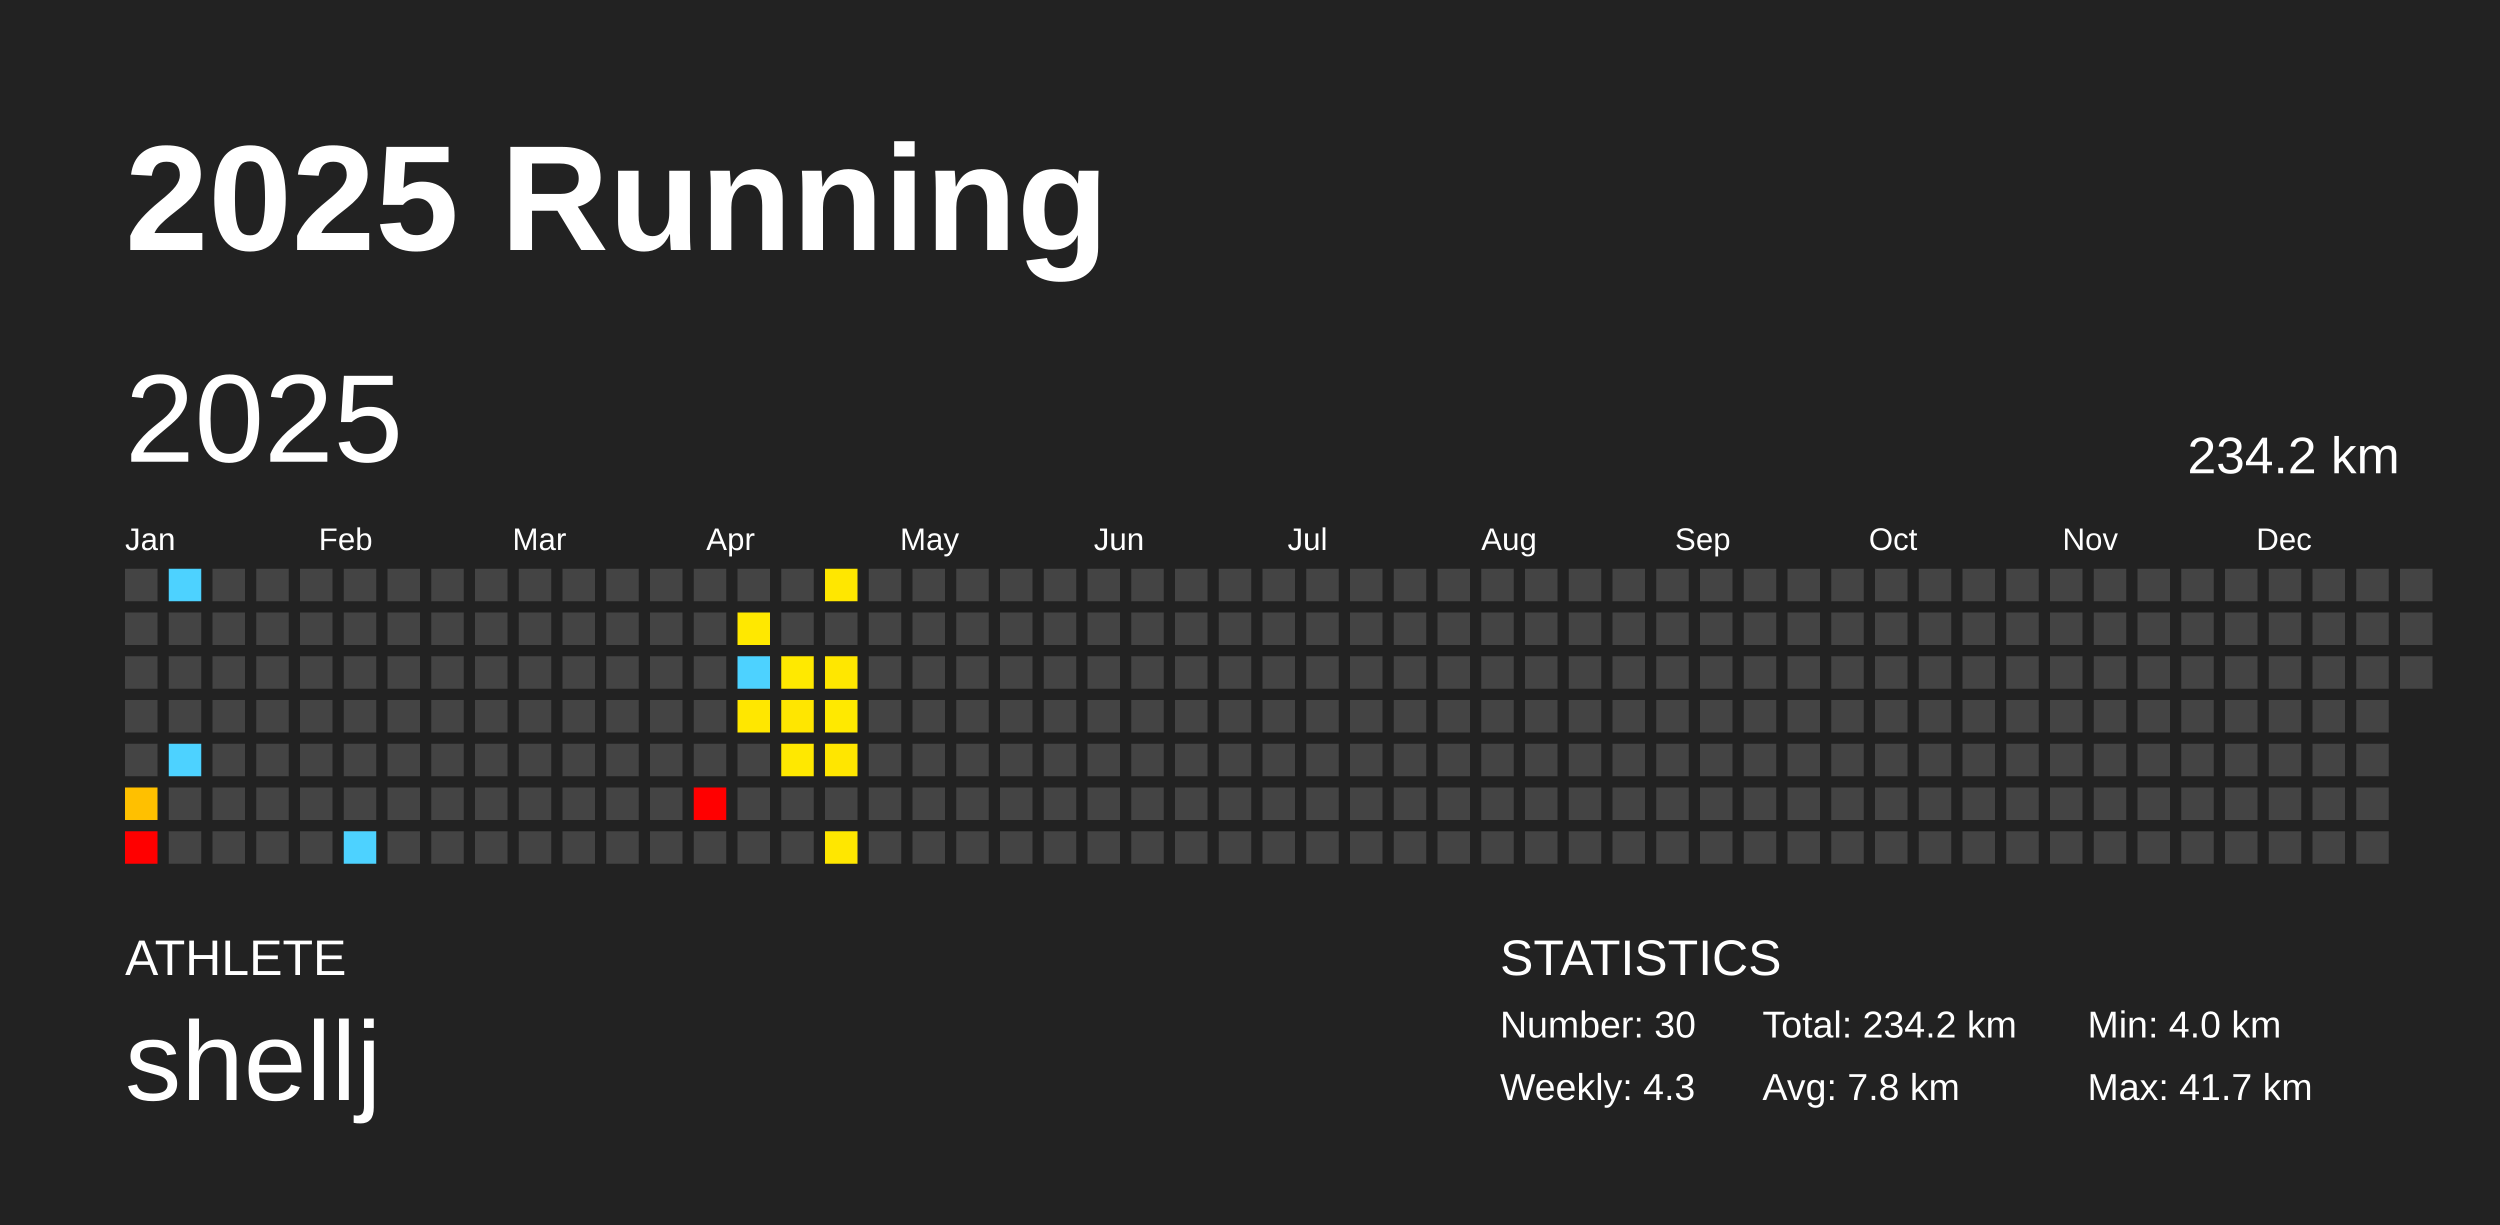
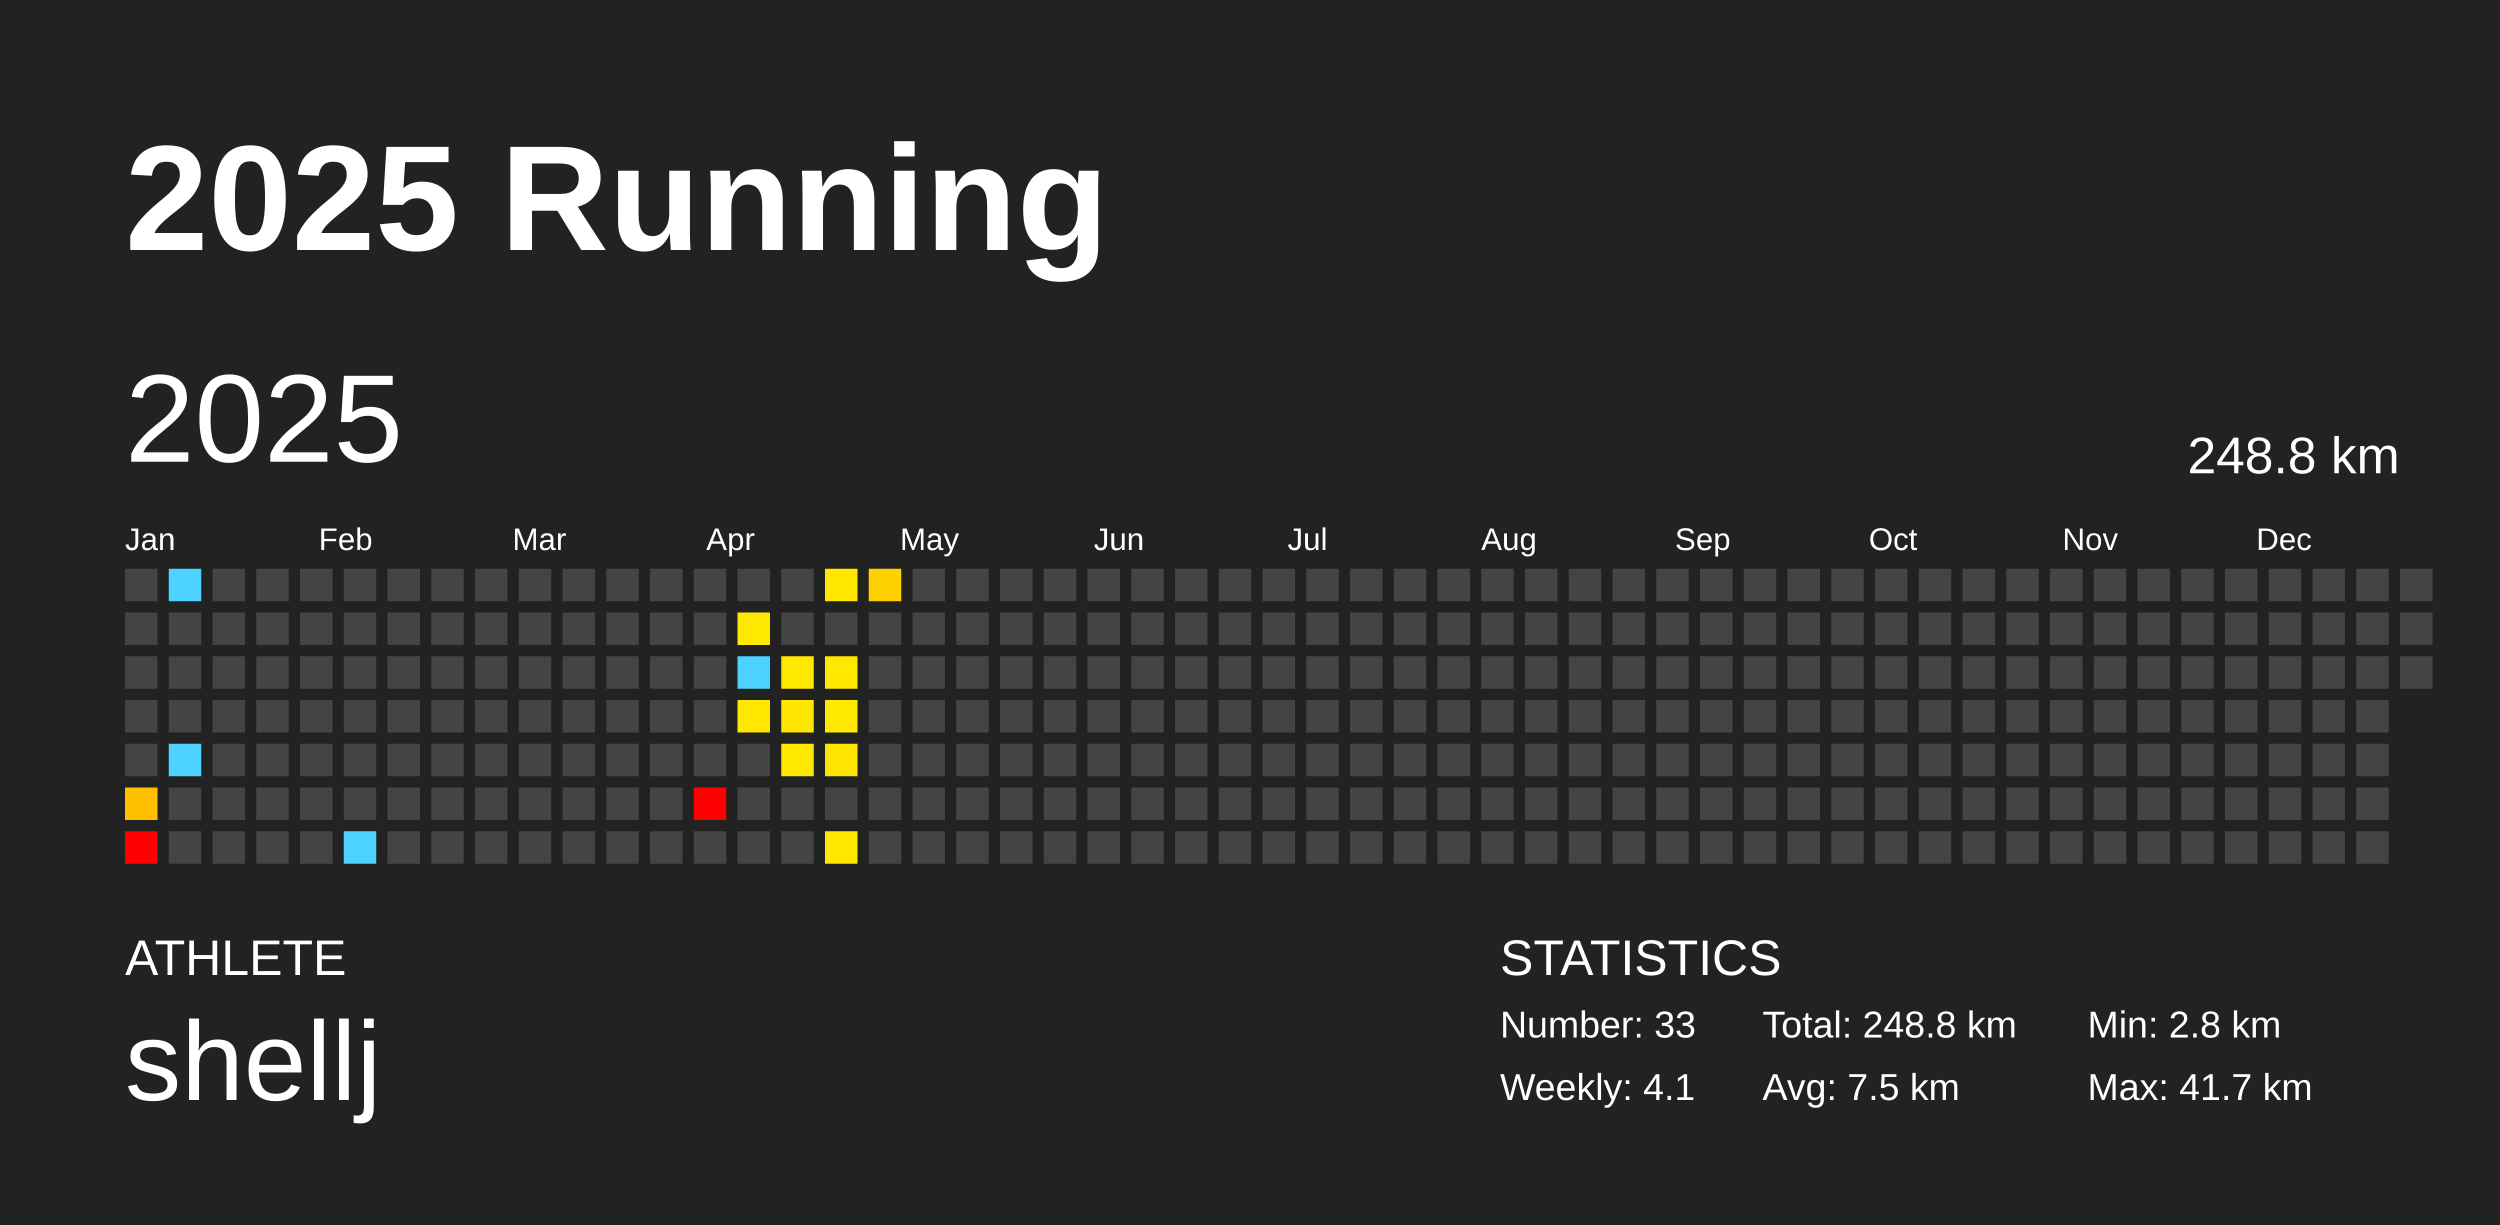
<svg xmlns="http://www.w3.org/2000/svg" baseProfile="full" height="98mm" version="1.1" viewBox="0,0,200,98" width="200mm">
  <defs />
  <rect fill="#222222" height="98" width="200" x="0" y="0" />
  <text fill="#FFFFFF" style="font-size:12px; font-family:Arial; font-weight:bold;" x="10" y="20">2025 Running</text>
  <text fill="#FFFFFF" style="font-size:4px; font-family:Arial" x="10" y="78">ATHLETE</text>
  <text fill="#FFFFFF" style="font-size:9px; font-family:Arial" x="10" y="88">shellj</text>
  <text fill="#FFFFFF" style="font-size:4px; font-family:Arial" x="120" y="78">STATISTICS</text>
-   <text fill="#FFFFFF" style="font-size:3px; font-family:Arial" x="120" y="83">Number: 30</text>
-   <text fill="#FFFFFF" style="font-size:3px; font-family:Arial" x="120" y="88">Weekly: 4.3</text>
-   <text fill="#FFFFFF" style="font-size:3px; font-family:Arial" x="141" y="83">Total: 234.2 km</text>
-   <text fill="#FFFFFF" style="font-size:3px; font-family:Arial" x="141" y="88">Avg: 7.8 km</text>
-   <text fill="#FFFFFF" style="font-size:3px; font-family:Arial" x="167" y="83">Min: 4.0 km</text>
+   <text fill="#FFFFFF" style="font-size:3px; font-family:Arial" x="120" y="83">Number: 33</text>
+   <text fill="#FFFFFF" style="font-size:3px; font-family:Arial" x="120" y="88">Weekly: 4.1</text>
+   <text fill="#FFFFFF" style="font-size:3px; font-family:Arial" x="141" y="83">Total: 248.8 km</text>
+   <text fill="#FFFFFF" style="font-size:3px; font-family:Arial" x="141" y="88">Avg: 7.5 km</text>
+   <text fill="#FFFFFF" style="font-size:3px; font-family:Arial" x="167" y="83">Min: 2.8 km</text>
  <text fill="#FFFFFF" style="font-size:3px; font-family:Arial" x="167" y="88">Max: 41.7 km</text>
  <text dominant-baseline="hanging" fill="#FFFFFF" style="font-size:10.0px; font-family:Arial;" x="10" y="30">2025</text>
-   <text dominant-baseline="hanging" fill="#FFFFFF" style="font-size:4.125px; font-family:Arial;" x="175" y="35">234.2 km</text>
+   <text dominant-baseline="hanging" fill="#FFFFFF" style="font-size:4.125px; font-family:Arial;" x="175" y="35">248.8 km</text>
  <text fill="#FFFFFF" style="font-size:2.5px; font-family:Arial" x="10.0" y="44">Jan</text>
  <text fill="#FFFFFF" style="font-size:2.5px; font-family:Arial" x="25.5" y="44">Feb</text>
  <text fill="#FFFFFF" style="font-size:2.5px; font-family:Arial" x="41.0" y="44">Mar</text>
  <text fill="#FFFFFF" style="font-size:2.5px; font-family:Arial" x="56.5" y="44">Apr</text>
  <text fill="#FFFFFF" style="font-size:2.5px; font-family:Arial" x="72.0" y="44">May</text>
  <text fill="#FFFFFF" style="font-size:2.5px; font-family:Arial" x="87.5" y="44">Jun</text>
  <text fill="#FFFFFF" style="font-size:2.5px; font-family:Arial" x="103.0" y="44">Jul</text>
  <text fill="#FFFFFF" style="font-size:2.5px; font-family:Arial" x="118.5" y="44">Aug</text>
  <text fill="#FFFFFF" style="font-size:2.5px; font-family:Arial" x="134.0" y="44">Sep</text>
  <text fill="#FFFFFF" style="font-size:2.5px; font-family:Arial" x="149.5" y="44">Oct</text>
  <text fill="#FFFFFF" style="font-size:2.5px; font-family:Arial" x="165.0" y="44">Nov</text>
  <text fill="#FFFFFF" style="font-size:2.5px; font-family:Arial" x="180.5" y="44">Dec</text>
  <rect fill="#444444" height="2.6" width="2.6" x="10.0" y="45.5" />
  <rect fill="#444444" height="2.6" width="2.6" x="10.0" y="49.0" />
  <rect fill="#444444" height="2.6" width="2.6" x="10.0" y="52.5" />
  <rect fill="#444444" height="2.6" width="2.6" x="10.0" y="56.0" />
  <rect fill="#444444" height="2.6" width="2.6" x="10.0" y="59.5" />
  <rect fill="#ffc000" height="2.6" width="2.6" x="10.0" y="63.0" />
  <rect fill="red" height="2.6" width="2.6" x="10.0" y="66.5" />
  <rect fill="#4dd2ff" height="2.6" width="2.6" x="13.5" y="45.5" />
  <rect fill="#444444" height="2.6" width="2.6" x="13.5" y="49.0" />
  <rect fill="#444444" height="2.6" width="2.6" x="13.5" y="52.5" />
  <rect fill="#444444" height="2.6" width="2.6" x="13.5" y="56.0" />
  <rect fill="#4dd2ff" height="2.6" width="2.6" x="13.5" y="59.5" />
  <rect fill="#444444" height="2.6" width="2.6" x="13.5" y="63.0" />
  <rect fill="#444444" height="2.6" width="2.6" x="13.5" y="66.5" />
  <rect fill="#444444" height="2.6" width="2.6" x="17.0" y="45.5" />
  <rect fill="#444444" height="2.6" width="2.6" x="17.0" y="49.0" />
  <rect fill="#444444" height="2.6" width="2.6" x="17.0" y="52.5" />
  <rect fill="#444444" height="2.6" width="2.6" x="17.0" y="56.0" />
  <rect fill="#444444" height="2.6" width="2.6" x="17.0" y="59.5" />
  <rect fill="#444444" height="2.6" width="2.6" x="17.0" y="63.0" />
  <rect fill="#444444" height="2.6" width="2.6" x="17.0" y="66.5" />
  <rect fill="#444444" height="2.6" width="2.6" x="20.5" y="45.5" />
  <rect fill="#444444" height="2.6" width="2.6" x="20.5" y="49.0" />
  <rect fill="#444444" height="2.6" width="2.6" x="20.5" y="52.5" />
  <rect fill="#444444" height="2.6" width="2.6" x="20.5" y="56.0" />
  <rect fill="#444444" height="2.6" width="2.6" x="20.5" y="59.5" />
  <rect fill="#444444" height="2.6" width="2.6" x="20.5" y="63.0" />
  <rect fill="#444444" height="2.6" width="2.6" x="20.5" y="66.5" />
  <rect fill="#444444" height="2.6" width="2.6" x="24.0" y="45.5" />
  <rect fill="#444444" height="2.6" width="2.6" x="24.0" y="49.0" />
  <rect fill="#444444" height="2.6" width="2.6" x="24.0" y="52.5" />
  <rect fill="#444444" height="2.6" width="2.6" x="24.0" y="56.0" />
  <rect fill="#444444" height="2.6" width="2.6" x="24.0" y="59.5" />
  <rect fill="#444444" height="2.6" width="2.6" x="24.0" y="63.0" />
  <rect fill="#444444" height="2.6" width="2.6" x="24.0" y="66.5" />
  <rect fill="#444444" height="2.6" width="2.6" x="27.5" y="45.5" />
  <rect fill="#444444" height="2.6" width="2.6" x="27.5" y="49.0" />
  <rect fill="#444444" height="2.6" width="2.6" x="27.5" y="52.5" />
  <rect fill="#444444" height="2.6" width="2.6" x="27.5" y="56.0" />
  <rect fill="#444444" height="2.6" width="2.6" x="27.5" y="59.5" />
  <rect fill="#444444" height="2.6" width="2.6" x="27.5" y="63.0" />
  <rect fill="#4dd2ff" height="2.6" width="2.6" x="27.5" y="66.5" />
  <rect fill="#444444" height="2.6" width="2.6" x="31.0" y="45.5" />
  <rect fill="#444444" height="2.6" width="2.6" x="31.0" y="49.0" />
  <rect fill="#444444" height="2.6" width="2.6" x="31.0" y="52.5" />
  <rect fill="#444444" height="2.6" width="2.6" x="31.0" y="56.0" />
  <rect fill="#444444" height="2.6" width="2.6" x="31.0" y="59.5" />
  <rect fill="#444444" height="2.6" width="2.6" x="31.0" y="63.0" />
  <rect fill="#444444" height="2.6" width="2.6" x="31.0" y="66.5" />
  <rect fill="#444444" height="2.6" width="2.6" x="34.5" y="45.5" />
  <rect fill="#444444" height="2.6" width="2.6" x="34.5" y="49.0" />
  <rect fill="#444444" height="2.6" width="2.6" x="34.5" y="52.5" />
  <rect fill="#444444" height="2.6" width="2.6" x="34.5" y="56.0" />
  <rect fill="#444444" height="2.6" width="2.6" x="34.5" y="59.5" />
  <rect fill="#444444" height="2.6" width="2.6" x="34.5" y="63.0" />
  <rect fill="#444444" height="2.6" width="2.6" x="34.5" y="66.5" />
  <rect fill="#444444" height="2.6" width="2.6" x="38.0" y="45.5" />
  <rect fill="#444444" height="2.6" width="2.6" x="38.0" y="49.0" />
  <rect fill="#444444" height="2.6" width="2.6" x="38.0" y="52.5" />
  <rect fill="#444444" height="2.6" width="2.6" x="38.0" y="56.0" />
  <rect fill="#444444" height="2.6" width="2.6" x="38.0" y="59.5" />
  <rect fill="#444444" height="2.6" width="2.6" x="38.0" y="63.0" />
  <rect fill="#444444" height="2.6" width="2.6" x="38.0" y="66.5" />
  <rect fill="#444444" height="2.6" width="2.6" x="41.5" y="45.5" />
  <rect fill="#444444" height="2.6" width="2.6" x="41.5" y="49.0" />
  <rect fill="#444444" height="2.6" width="2.6" x="41.5" y="52.5" />
  <rect fill="#444444" height="2.6" width="2.6" x="41.5" y="56.0" />
  <rect fill="#444444" height="2.6" width="2.6" x="41.5" y="59.5" />
  <rect fill="#444444" height="2.6" width="2.6" x="41.5" y="63.0" />
  <rect fill="#444444" height="2.6" width="2.6" x="41.5" y="66.5" />
  <rect fill="#444444" height="2.6" width="2.6" x="45.0" y="45.5" />
  <rect fill="#444444" height="2.6" width="2.6" x="45.0" y="49.0" />
  <rect fill="#444444" height="2.6" width="2.6" x="45.0" y="52.5" />
  <rect fill="#444444" height="2.6" width="2.6" x="45.0" y="56.0" />
  <rect fill="#444444" height="2.6" width="2.6" x="45.0" y="59.5" />
  <rect fill="#444444" height="2.6" width="2.6" x="45.0" y="63.0" />
  <rect fill="#444444" height="2.6" width="2.6" x="45.0" y="66.5" />
  <rect fill="#444444" height="2.6" width="2.6" x="48.5" y="45.5" />
  <rect fill="#444444" height="2.6" width="2.6" x="48.5" y="49.0" />
  <rect fill="#444444" height="2.6" width="2.6" x="48.5" y="52.5" />
  <rect fill="#444444" height="2.6" width="2.6" x="48.5" y="56.0" />
  <rect fill="#444444" height="2.6" width="2.6" x="48.5" y="59.5" />
  <rect fill="#444444" height="2.6" width="2.6" x="48.5" y="63.0" />
  <rect fill="#444444" height="2.6" width="2.6" x="48.5" y="66.5" />
  <rect fill="#444444" height="2.6" width="2.6" x="52.0" y="45.5" />
  <rect fill="#444444" height="2.6" width="2.6" x="52.0" y="49.0" />
  <rect fill="#444444" height="2.6" width="2.6" x="52.0" y="52.5" />
  <rect fill="#444444" height="2.6" width="2.6" x="52.0" y="56.0" />
  <rect fill="#444444" height="2.6" width="2.6" x="52.0" y="59.5" />
  <rect fill="#444444" height="2.6" width="2.6" x="52.0" y="63.0" />
  <rect fill="#444444" height="2.6" width="2.6" x="52.0" y="66.5" />
  <rect fill="#444444" height="2.6" width="2.6" x="55.5" y="45.5" />
  <rect fill="#444444" height="2.6" width="2.6" x="55.5" y="49.0" />
  <rect fill="#444444" height="2.6" width="2.6" x="55.5" y="52.5" />
  <rect fill="#444444" height="2.6" width="2.6" x="55.5" y="56.0" />
  <rect fill="#444444" height="2.6" width="2.6" x="55.5" y="59.5" />
  <rect fill="red" height="2.6" width="2.6" x="55.5" y="63.0" />
  <rect fill="#444444" height="2.6" width="2.6" x="55.5" y="66.5" />
  <rect fill="#444444" height="2.6" width="2.6" x="59.0" y="45.5" />
  <rect fill="#ffe800" height="2.6" width="2.6" x="59.0" y="49.0" />
  <rect fill="#4dd2ff" height="2.6" width="2.6" x="59.0" y="52.5" />
  <rect fill="#ffe700" height="2.6" width="2.6" x="59.0" y="56.0" />
  <rect fill="#444444" height="2.6" width="2.6" x="59.0" y="59.5" />
  <rect fill="#444444" height="2.6" width="2.6" x="59.0" y="63.0" />
  <rect fill="#444444" height="2.6" width="2.6" x="59.0" y="66.5" />
  <rect fill="#444444" height="2.6" width="2.6" x="62.5" y="45.5" />
  <rect fill="#444444" height="2.6" width="2.6" x="62.5" y="49.0" />
  <rect fill="#ffe900" height="2.6" width="2.6" x="62.5" y="52.5" />
  <rect fill="#ffe600" height="2.6" width="2.6" x="62.5" y="56.0" />
  <rect fill="#ffe800" height="2.6" width="2.6" x="62.5" y="59.5" />
  <rect fill="#444444" height="2.6" width="2.6" x="62.5" y="63.0" />
  <rect fill="#444444" height="2.6" width="2.6" x="62.5" y="66.5" />
  <rect fill="#ffe700" height="2.6" width="2.6" x="66.0" y="45.5" />
  <rect fill="#444444" height="2.6" width="2.6" x="66.0" y="49.0" />
  <rect fill="#ffe700" height="2.6" width="2.6" x="66.0" y="52.5" />
  <rect fill="#ffe900" height="2.6" width="2.6" x="66.0" y="56.0" />
  <rect fill="#ffe600" height="2.6" width="2.6" x="66.0" y="59.5" />
  <rect fill="#444444" height="2.6" width="2.6" x="66.0" y="63.0" />
  <rect fill="#ffe700" height="2.6" width="2.6" x="66.0" y="66.5" />
-   <rect fill="#444444" height="2.6" width="2.6" x="69.5" y="45.5" />
+   <rect fill="#ffd100" height="2.6" width="2.6" x="69.5" y="45.5" />
  <rect fill="#444444" height="2.6" width="2.6" x="69.5" y="49.0" />
  <rect fill="#444444" height="2.6" width="2.6" x="69.5" y="52.5" />
  <rect fill="#444444" height="2.6" width="2.6" x="69.5" y="56.0" />
  <rect fill="#444444" height="2.6" width="2.6" x="69.5" y="59.5" />
  <rect fill="#444444" height="2.6" width="2.6" x="69.5" y="63.0" />
  <rect fill="#444444" height="2.6" width="2.6" x="69.5" y="66.5" />
  <rect fill="#444444" height="2.6" width="2.6" x="73.0" y="45.5" />
  <rect fill="#444444" height="2.6" width="2.6" x="73.0" y="49.0" />
  <rect fill="#444444" height="2.6" width="2.6" x="73.0" y="52.5" />
  <rect fill="#444444" height="2.6" width="2.6" x="73.0" y="56.0" />
  <rect fill="#444444" height="2.6" width="2.6" x="73.0" y="59.5" />
  <rect fill="#444444" height="2.6" width="2.6" x="73.0" y="63.0" />
  <rect fill="#444444" height="2.6" width="2.6" x="73.0" y="66.5" />
  <rect fill="#444444" height="2.6" width="2.6" x="76.5" y="45.5" />
  <rect fill="#444444" height="2.6" width="2.6" x="76.5" y="49.0" />
  <rect fill="#444444" height="2.6" width="2.6" x="76.5" y="52.5" />
  <rect fill="#444444" height="2.6" width="2.6" x="76.5" y="56.0" />
  <rect fill="#444444" height="2.6" width="2.6" x="76.5" y="59.5" />
  <rect fill="#444444" height="2.6" width="2.6" x="76.5" y="63.0" />
  <rect fill="#444444" height="2.6" width="2.6" x="76.5" y="66.5" />
  <rect fill="#444444" height="2.6" width="2.6" x="80.0" y="45.5" />
  <rect fill="#444444" height="2.6" width="2.6" x="80.0" y="49.0" />
  <rect fill="#444444" height="2.6" width="2.6" x="80.0" y="52.5" />
  <rect fill="#444444" height="2.6" width="2.6" x="80.0" y="56.0" />
  <rect fill="#444444" height="2.6" width="2.6" x="80.0" y="59.5" />
  <rect fill="#444444" height="2.6" width="2.6" x="80.0" y="63.0" />
  <rect fill="#444444" height="2.6" width="2.6" x="80.0" y="66.5" />
  <rect fill="#444444" height="2.6" width="2.6" x="83.5" y="45.5" />
  <rect fill="#444444" height="2.6" width="2.6" x="83.5" y="49.0" />
  <rect fill="#444444" height="2.6" width="2.6" x="83.5" y="52.5" />
  <rect fill="#444444" height="2.6" width="2.6" x="83.5" y="56.0" />
  <rect fill="#444444" height="2.6" width="2.6" x="83.5" y="59.5" />
  <rect fill="#444444" height="2.6" width="2.6" x="83.5" y="63.0" />
  <rect fill="#444444" height="2.6" width="2.6" x="83.5" y="66.5" />
  <rect fill="#444444" height="2.6" width="2.6" x="87.0" y="45.5" />
  <rect fill="#444444" height="2.6" width="2.6" x="87.0" y="49.0" />
  <rect fill="#444444" height="2.6" width="2.6" x="87.0" y="52.5" />
  <rect fill="#444444" height="2.6" width="2.6" x="87.0" y="56.0" />
  <rect fill="#444444" height="2.6" width="2.6" x="87.0" y="59.5" />
  <rect fill="#444444" height="2.6" width="2.6" x="87.0" y="63.0" />
  <rect fill="#444444" height="2.6" width="2.6" x="87.0" y="66.5" />
  <rect fill="#444444" height="2.6" width="2.6" x="90.5" y="45.5" />
  <rect fill="#444444" height="2.6" width="2.6" x="90.5" y="49.0" />
  <rect fill="#444444" height="2.6" width="2.6" x="90.5" y="52.5" />
  <rect fill="#444444" height="2.6" width="2.6" x="90.5" y="56.0" />
  <rect fill="#444444" height="2.6" width="2.6" x="90.5" y="59.5" />
  <rect fill="#444444" height="2.6" width="2.6" x="90.5" y="63.0" />
  <rect fill="#444444" height="2.6" width="2.6" x="90.5" y="66.5" />
  <rect fill="#444444" height="2.6" width="2.6" x="94.0" y="45.5" />
  <rect fill="#444444" height="2.6" width="2.6" x="94.0" y="49.0" />
  <rect fill="#444444" height="2.6" width="2.6" x="94.0" y="52.5" />
  <rect fill="#444444" height="2.6" width="2.6" x="94.0" y="56.0" />
  <rect fill="#444444" height="2.6" width="2.6" x="94.0" y="59.5" />
  <rect fill="#444444" height="2.6" width="2.6" x="94.0" y="63.0" />
  <rect fill="#444444" height="2.6" width="2.6" x="94.0" y="66.5" />
  <rect fill="#444444" height="2.6" width="2.6" x="97.5" y="45.5" />
  <rect fill="#444444" height="2.6" width="2.6" x="97.5" y="49.0" />
  <rect fill="#444444" height="2.6" width="2.6" x="97.5" y="52.5" />
  <rect fill="#444444" height="2.6" width="2.6" x="97.5" y="56.0" />
  <rect fill="#444444" height="2.6" width="2.6" x="97.5" y="59.5" />
  <rect fill="#444444" height="2.6" width="2.6" x="97.5" y="63.0" />
  <rect fill="#444444" height="2.6" width="2.6" x="97.5" y="66.5" />
  <rect fill="#444444" height="2.6" width="2.6" x="101.0" y="45.5" />
  <rect fill="#444444" height="2.6" width="2.6" x="101.0" y="49.0" />
  <rect fill="#444444" height="2.6" width="2.6" x="101.0" y="52.5" />
  <rect fill="#444444" height="2.6" width="2.6" x="101.0" y="56.0" />
  <rect fill="#444444" height="2.6" width="2.6" x="101.0" y="59.5" />
  <rect fill="#444444" height="2.6" width="2.6" x="101.0" y="63.0" />
  <rect fill="#444444" height="2.6" width="2.6" x="101.0" y="66.5" />
  <rect fill="#444444" height="2.6" width="2.6" x="104.5" y="45.5" />
  <rect fill="#444444" height="2.6" width="2.6" x="104.5" y="49.0" />
  <rect fill="#444444" height="2.6" width="2.6" x="104.5" y="52.5" />
  <rect fill="#444444" height="2.6" width="2.6" x="104.5" y="56.0" />
  <rect fill="#444444" height="2.6" width="2.6" x="104.5" y="59.5" />
  <rect fill="#444444" height="2.6" width="2.6" x="104.5" y="63.0" />
  <rect fill="#444444" height="2.6" width="2.6" x="104.5" y="66.5" />
  <rect fill="#444444" height="2.6" width="2.6" x="108.0" y="45.5" />
  <rect fill="#444444" height="2.6" width="2.6" x="108.0" y="49.0" />
  <rect fill="#444444" height="2.6" width="2.6" x="108.0" y="52.5" />
  <rect fill="#444444" height="2.6" width="2.6" x="108.0" y="56.0" />
  <rect fill="#444444" height="2.6" width="2.6" x="108.0" y="59.5" />
  <rect fill="#444444" height="2.6" width="2.6" x="108.0" y="63.0" />
  <rect fill="#444444" height="2.6" width="2.6" x="108.0" y="66.5" />
  <rect fill="#444444" height="2.6" width="2.6" x="111.5" y="45.5" />
  <rect fill="#444444" height="2.6" width="2.6" x="111.5" y="49.0" />
  <rect fill="#444444" height="2.6" width="2.6" x="111.5" y="52.5" />
  <rect fill="#444444" height="2.6" width="2.6" x="111.5" y="56.0" />
  <rect fill="#444444" height="2.6" width="2.6" x="111.5" y="59.5" />
  <rect fill="#444444" height="2.6" width="2.6" x="111.5" y="63.0" />
  <rect fill="#444444" height="2.6" width="2.6" x="111.5" y="66.5" />
  <rect fill="#444444" height="2.6" width="2.6" x="115.0" y="45.5" />
  <rect fill="#444444" height="2.6" width="2.6" x="115.0" y="49.0" />
  <rect fill="#444444" height="2.6" width="2.6" x="115.0" y="52.5" />
  <rect fill="#444444" height="2.6" width="2.6" x="115.0" y="56.0" />
  <rect fill="#444444" height="2.6" width="2.6" x="115.0" y="59.5" />
  <rect fill="#444444" height="2.6" width="2.6" x="115.0" y="63.0" />
  <rect fill="#444444" height="2.6" width="2.6" x="115.0" y="66.5" />
  <rect fill="#444444" height="2.6" width="2.6" x="118.5" y="45.5" />
  <rect fill="#444444" height="2.6" width="2.6" x="118.5" y="49.0" />
  <rect fill="#444444" height="2.6" width="2.6" x="118.5" y="52.5" />
  <rect fill="#444444" height="2.6" width="2.6" x="118.5" y="56.0" />
  <rect fill="#444444" height="2.6" width="2.6" x="118.5" y="59.5" />
  <rect fill="#444444" height="2.6" width="2.6" x="118.5" y="63.0" />
  <rect fill="#444444" height="2.6" width="2.6" x="118.5" y="66.5" />
  <rect fill="#444444" height="2.6" width="2.6" x="122.0" y="45.5" />
  <rect fill="#444444" height="2.6" width="2.6" x="122.0" y="49.0" />
  <rect fill="#444444" height="2.6" width="2.6" x="122.0" y="52.5" />
  <rect fill="#444444" height="2.6" width="2.6" x="122.0" y="56.0" />
  <rect fill="#444444" height="2.6" width="2.6" x="122.0" y="59.5" />
  <rect fill="#444444" height="2.6" width="2.6" x="122.0" y="63.0" />
  <rect fill="#444444" height="2.6" width="2.6" x="122.0" y="66.5" />
  <rect fill="#444444" height="2.6" width="2.6" x="125.5" y="45.5" />
  <rect fill="#444444" height="2.6" width="2.6" x="125.5" y="49.0" />
  <rect fill="#444444" height="2.6" width="2.6" x="125.5" y="52.5" />
  <rect fill="#444444" height="2.6" width="2.6" x="125.5" y="56.0" />
  <rect fill="#444444" height="2.6" width="2.6" x="125.5" y="59.5" />
  <rect fill="#444444" height="2.6" width="2.6" x="125.5" y="63.0" />
  <rect fill="#444444" height="2.6" width="2.6" x="125.5" y="66.5" />
  <rect fill="#444444" height="2.6" width="2.6" x="129.0" y="45.5" />
  <rect fill="#444444" height="2.6" width="2.6" x="129.0" y="49.0" />
  <rect fill="#444444" height="2.6" width="2.6" x="129.0" y="52.5" />
  <rect fill="#444444" height="2.6" width="2.6" x="129.0" y="56.0" />
  <rect fill="#444444" height="2.6" width="2.6" x="129.0" y="59.5" />
  <rect fill="#444444" height="2.6" width="2.6" x="129.0" y="63.0" />
  <rect fill="#444444" height="2.6" width="2.6" x="129.0" y="66.5" />
  <rect fill="#444444" height="2.6" width="2.6" x="132.5" y="45.5" />
  <rect fill="#444444" height="2.6" width="2.6" x="132.5" y="49.0" />
  <rect fill="#444444" height="2.6" width="2.6" x="132.5" y="52.5" />
  <rect fill="#444444" height="2.6" width="2.6" x="132.5" y="56.0" />
  <rect fill="#444444" height="2.6" width="2.6" x="132.5" y="59.5" />
  <rect fill="#444444" height="2.6" width="2.6" x="132.5" y="63.0" />
  <rect fill="#444444" height="2.6" width="2.6" x="132.5" y="66.5" />
  <rect fill="#444444" height="2.6" width="2.6" x="136.0" y="45.5" />
  <rect fill="#444444" height="2.6" width="2.6" x="136.0" y="49.0" />
  <rect fill="#444444" height="2.6" width="2.6" x="136.0" y="52.5" />
  <rect fill="#444444" height="2.6" width="2.6" x="136.0" y="56.0" />
  <rect fill="#444444" height="2.6" width="2.6" x="136.0" y="59.5" />
  <rect fill="#444444" height="2.6" width="2.6" x="136.0" y="63.0" />
  <rect fill="#444444" height="2.6" width="2.6" x="136.0" y="66.5" />
  <rect fill="#444444" height="2.6" width="2.6" x="139.5" y="45.5" />
  <rect fill="#444444" height="2.6" width="2.6" x="139.5" y="49.0" />
  <rect fill="#444444" height="2.6" width="2.6" x="139.5" y="52.5" />
  <rect fill="#444444" height="2.6" width="2.6" x="139.5" y="56.0" />
  <rect fill="#444444" height="2.6" width="2.6" x="139.5" y="59.5" />
  <rect fill="#444444" height="2.6" width="2.6" x="139.5" y="63.0" />
  <rect fill="#444444" height="2.6" width="2.6" x="139.5" y="66.5" />
  <rect fill="#444444" height="2.6" width="2.6" x="143.0" y="45.5" />
  <rect fill="#444444" height="2.6" width="2.6" x="143.0" y="49.0" />
  <rect fill="#444444" height="2.6" width="2.6" x="143.0" y="52.5" />
  <rect fill="#444444" height="2.6" width="2.6" x="143.0" y="56.0" />
  <rect fill="#444444" height="2.6" width="2.6" x="143.0" y="59.5" />
  <rect fill="#444444" height="2.6" width="2.6" x="143.0" y="63.0" />
  <rect fill="#444444" height="2.6" width="2.6" x="143.0" y="66.5" />
  <rect fill="#444444" height="2.6" width="2.6" x="146.5" y="45.5" />
  <rect fill="#444444" height="2.6" width="2.6" x="146.5" y="49.0" />
  <rect fill="#444444" height="2.6" width="2.6" x="146.5" y="52.5" />
  <rect fill="#444444" height="2.6" width="2.6" x="146.5" y="56.0" />
  <rect fill="#444444" height="2.6" width="2.6" x="146.5" y="59.5" />
  <rect fill="#444444" height="2.6" width="2.6" x="146.5" y="63.0" />
  <rect fill="#444444" height="2.6" width="2.6" x="146.5" y="66.5" />
  <rect fill="#444444" height="2.6" width="2.6" x="150.0" y="45.5" />
  <rect fill="#444444" height="2.6" width="2.6" x="150.0" y="49.0" />
  <rect fill="#444444" height="2.6" width="2.6" x="150.0" y="52.5" />
  <rect fill="#444444" height="2.6" width="2.6" x="150.0" y="56.0" />
  <rect fill="#444444" height="2.6" width="2.6" x="150.0" y="59.5" />
  <rect fill="#444444" height="2.6" width="2.6" x="150.0" y="63.0" />
  <rect fill="#444444" height="2.6" width="2.6" x="150.0" y="66.5" />
  <rect fill="#444444" height="2.6" width="2.6" x="153.5" y="45.5" />
  <rect fill="#444444" height="2.6" width="2.6" x="153.5" y="49.0" />
  <rect fill="#444444" height="2.6" width="2.6" x="153.5" y="52.5" />
  <rect fill="#444444" height="2.6" width="2.6" x="153.5" y="56.0" />
  <rect fill="#444444" height="2.6" width="2.6" x="153.5" y="59.5" />
  <rect fill="#444444" height="2.6" width="2.6" x="153.5" y="63.0" />
  <rect fill="#444444" height="2.6" width="2.6" x="153.5" y="66.5" />
  <rect fill="#444444" height="2.6" width="2.6" x="157.0" y="45.5" />
  <rect fill="#444444" height="2.6" width="2.6" x="157.0" y="49.0" />
  <rect fill="#444444" height="2.6" width="2.6" x="157.0" y="52.5" />
  <rect fill="#444444" height="2.6" width="2.6" x="157.0" y="56.0" />
  <rect fill="#444444" height="2.6" width="2.6" x="157.0" y="59.5" />
  <rect fill="#444444" height="2.6" width="2.6" x="157.0" y="63.0" />
  <rect fill="#444444" height="2.6" width="2.6" x="157.0" y="66.5" />
  <rect fill="#444444" height="2.6" width="2.6" x="160.5" y="45.5" />
  <rect fill="#444444" height="2.6" width="2.6" x="160.5" y="49.0" />
  <rect fill="#444444" height="2.6" width="2.6" x="160.5" y="52.5" />
  <rect fill="#444444" height="2.6" width="2.6" x="160.5" y="56.0" />
  <rect fill="#444444" height="2.6" width="2.6" x="160.5" y="59.5" />
  <rect fill="#444444" height="2.6" width="2.6" x="160.5" y="63.0" />
  <rect fill="#444444" height="2.6" width="2.6" x="160.5" y="66.5" />
  <rect fill="#444444" height="2.6" width="2.6" x="164.0" y="45.5" />
  <rect fill="#444444" height="2.6" width="2.6" x="164.0" y="49.0" />
  <rect fill="#444444" height="2.6" width="2.6" x="164.0" y="52.5" />
  <rect fill="#444444" height="2.6" width="2.6" x="164.0" y="56.0" />
  <rect fill="#444444" height="2.6" width="2.6" x="164.0" y="59.5" />
  <rect fill="#444444" height="2.6" width="2.6" x="164.0" y="63.0" />
  <rect fill="#444444" height="2.6" width="2.6" x="164.0" y="66.5" />
  <rect fill="#444444" height="2.6" width="2.6" x="167.5" y="45.5" />
  <rect fill="#444444" height="2.6" width="2.6" x="167.5" y="49.0" />
  <rect fill="#444444" height="2.6" width="2.6" x="167.5" y="52.5" />
  <rect fill="#444444" height="2.6" width="2.6" x="167.5" y="56.0" />
  <rect fill="#444444" height="2.6" width="2.6" x="167.5" y="59.5" />
  <rect fill="#444444" height="2.6" width="2.6" x="167.5" y="63.0" />
  <rect fill="#444444" height="2.6" width="2.6" x="167.5" y="66.5" />
  <rect fill="#444444" height="2.6" width="2.6" x="171.0" y="45.5" />
  <rect fill="#444444" height="2.6" width="2.6" x="171.0" y="49.0" />
  <rect fill="#444444" height="2.6" width="2.6" x="171.0" y="52.5" />
  <rect fill="#444444" height="2.6" width="2.6" x="171.0" y="56.0" />
  <rect fill="#444444" height="2.6" width="2.6" x="171.0" y="59.5" />
  <rect fill="#444444" height="2.6" width="2.6" x="171.0" y="63.0" />
  <rect fill="#444444" height="2.6" width="2.6" x="171.0" y="66.5" />
  <rect fill="#444444" height="2.6" width="2.6" x="174.5" y="45.5" />
  <rect fill="#444444" height="2.6" width="2.6" x="174.5" y="49.0" />
  <rect fill="#444444" height="2.6" width="2.6" x="174.5" y="52.5" />
  <rect fill="#444444" height="2.6" width="2.6" x="174.5" y="56.0" />
  <rect fill="#444444" height="2.6" width="2.6" x="174.5" y="59.5" />
  <rect fill="#444444" height="2.6" width="2.6" x="174.5" y="63.0" />
  <rect fill="#444444" height="2.6" width="2.6" x="174.5" y="66.5" />
  <rect fill="#444444" height="2.6" width="2.6" x="178.0" y="45.5" />
  <rect fill="#444444" height="2.6" width="2.6" x="178.0" y="49.0" />
  <rect fill="#444444" height="2.6" width="2.6" x="178.0" y="52.5" />
  <rect fill="#444444" height="2.6" width="2.6" x="178.0" y="56.0" />
  <rect fill="#444444" height="2.6" width="2.6" x="178.0" y="59.5" />
  <rect fill="#444444" height="2.6" width="2.6" x="178.0" y="63.0" />
  <rect fill="#444444" height="2.6" width="2.6" x="178.0" y="66.5" />
  <rect fill="#444444" height="2.6" width="2.6" x="181.5" y="45.5" />
  <rect fill="#444444" height="2.6" width="2.6" x="181.5" y="49.0" />
  <rect fill="#444444" height="2.6" width="2.6" x="181.5" y="52.5" />
  <rect fill="#444444" height="2.6" width="2.6" x="181.5" y="56.0" />
  <rect fill="#444444" height="2.6" width="2.6" x="181.5" y="59.5" />
  <rect fill="#444444" height="2.6" width="2.6" x="181.5" y="63.0" />
  <rect fill="#444444" height="2.6" width="2.6" x="181.5" y="66.5" />
  <rect fill="#444444" height="2.6" width="2.6" x="185.0" y="45.5" />
  <rect fill="#444444" height="2.6" width="2.6" x="185.0" y="49.0" />
  <rect fill="#444444" height="2.6" width="2.6" x="185.0" y="52.5" />
  <rect fill="#444444" height="2.6" width="2.6" x="185.0" y="56.0" />
  <rect fill="#444444" height="2.6" width="2.6" x="185.0" y="59.5" />
  <rect fill="#444444" height="2.6" width="2.6" x="185.0" y="63.0" />
  <rect fill="#444444" height="2.6" width="2.6" x="185.0" y="66.5" />
  <rect fill="#444444" height="2.6" width="2.6" x="188.5" y="45.5" />
  <rect fill="#444444" height="2.6" width="2.6" x="188.5" y="49.0" />
  <rect fill="#444444" height="2.6" width="2.6" x="188.5" y="52.5" />
  <rect fill="#444444" height="2.6" width="2.6" x="188.5" y="56.0" />
  <rect fill="#444444" height="2.6" width="2.6" x="188.5" y="59.5" />
  <rect fill="#444444" height="2.6" width="2.6" x="188.5" y="63.0" />
  <rect fill="#444444" height="2.6" width="2.6" x="188.5" y="66.5" />
  <rect fill="#444444" height="2.6" width="2.6" x="192.0" y="45.5" />
  <rect fill="#444444" height="2.6" width="2.6" x="192.0" y="49.0" />
  <rect fill="#444444" height="2.6" width="2.6" x="192.0" y="52.5" />
</svg>
